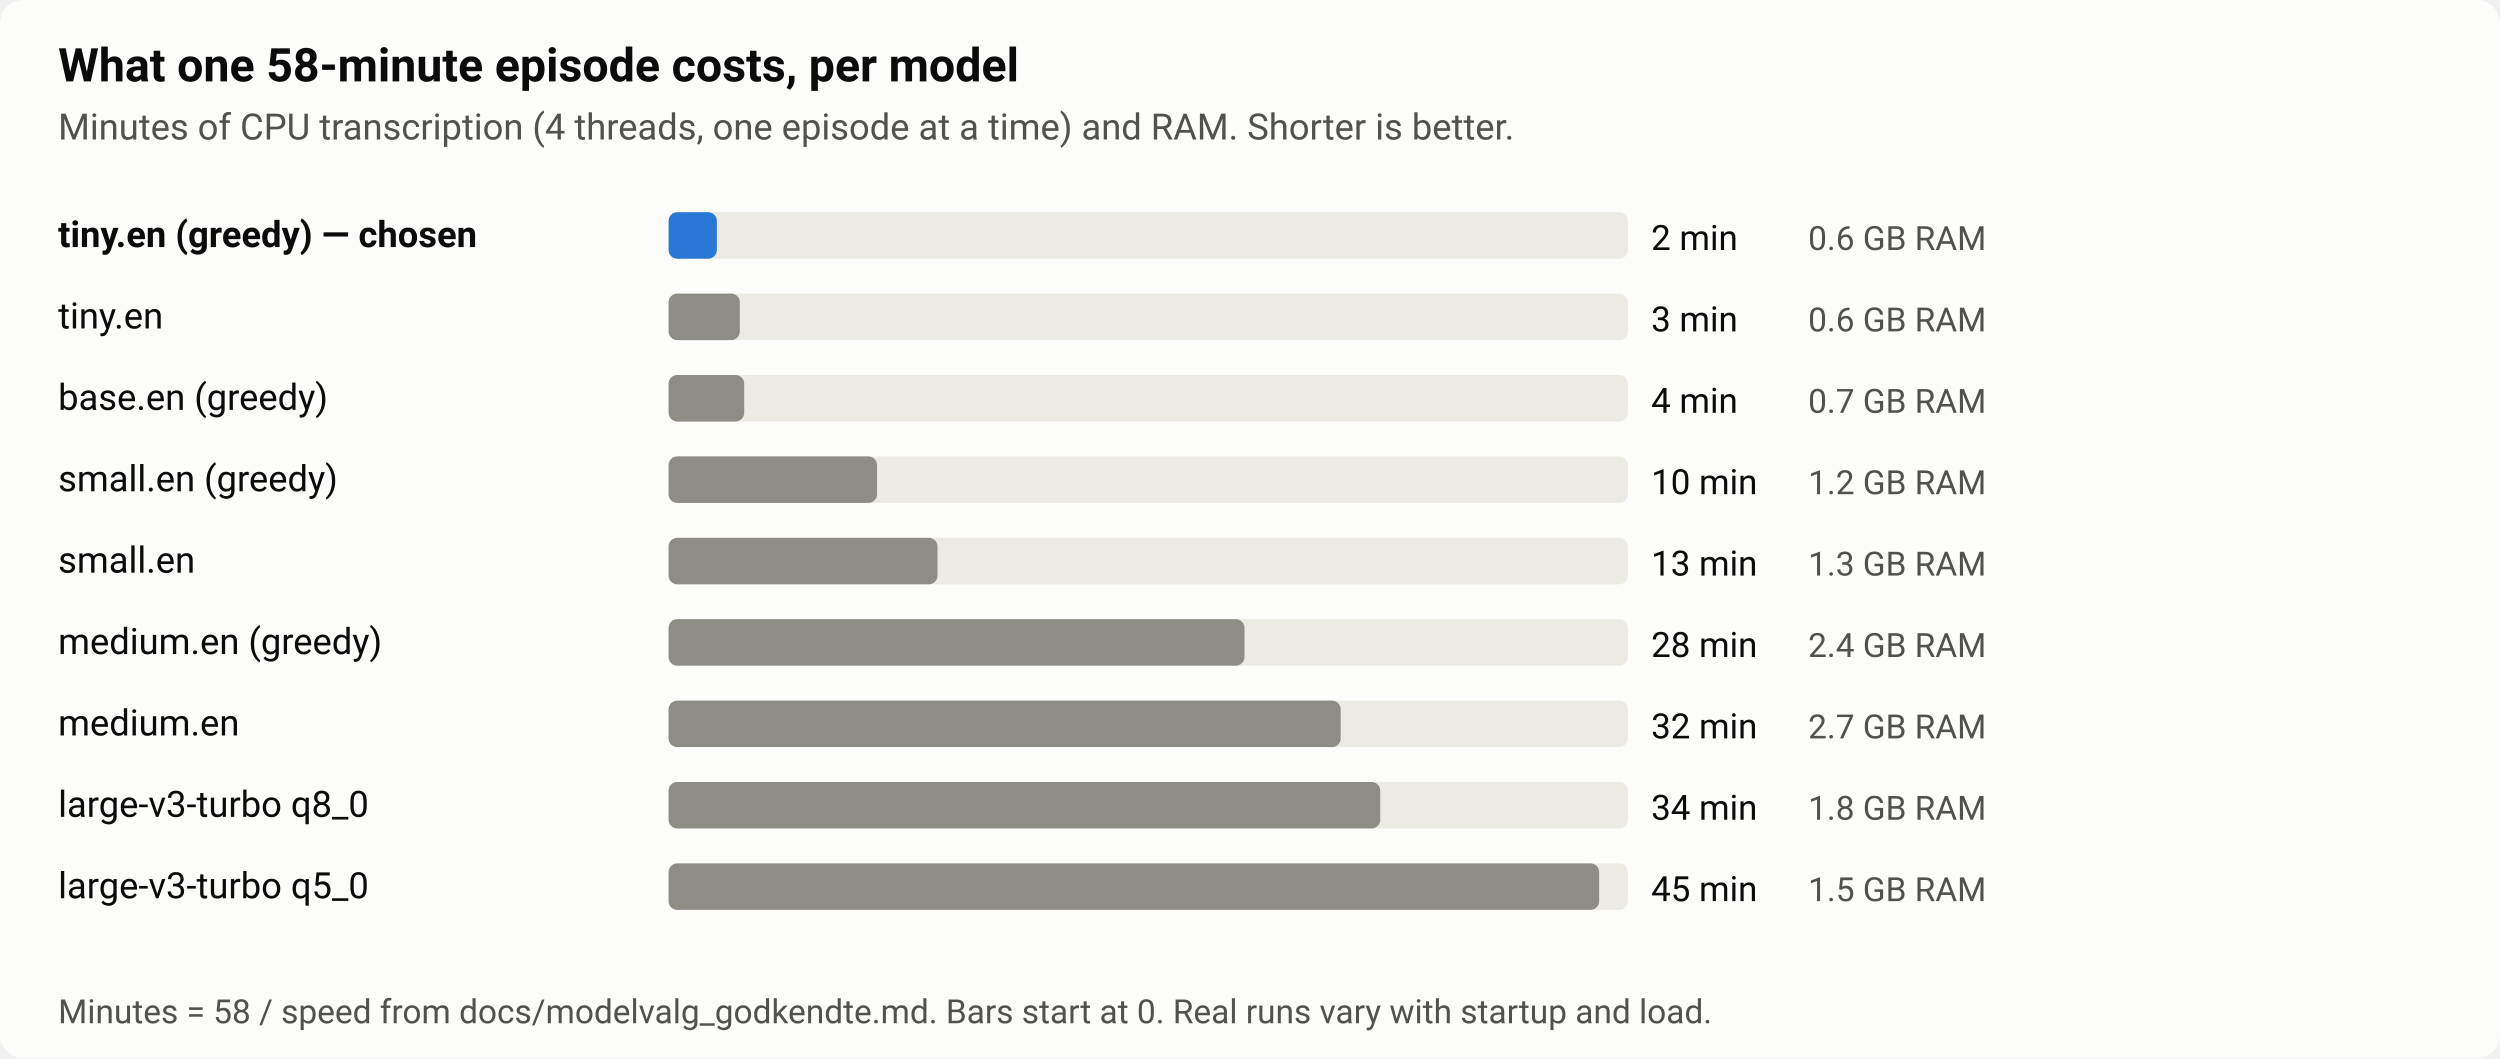
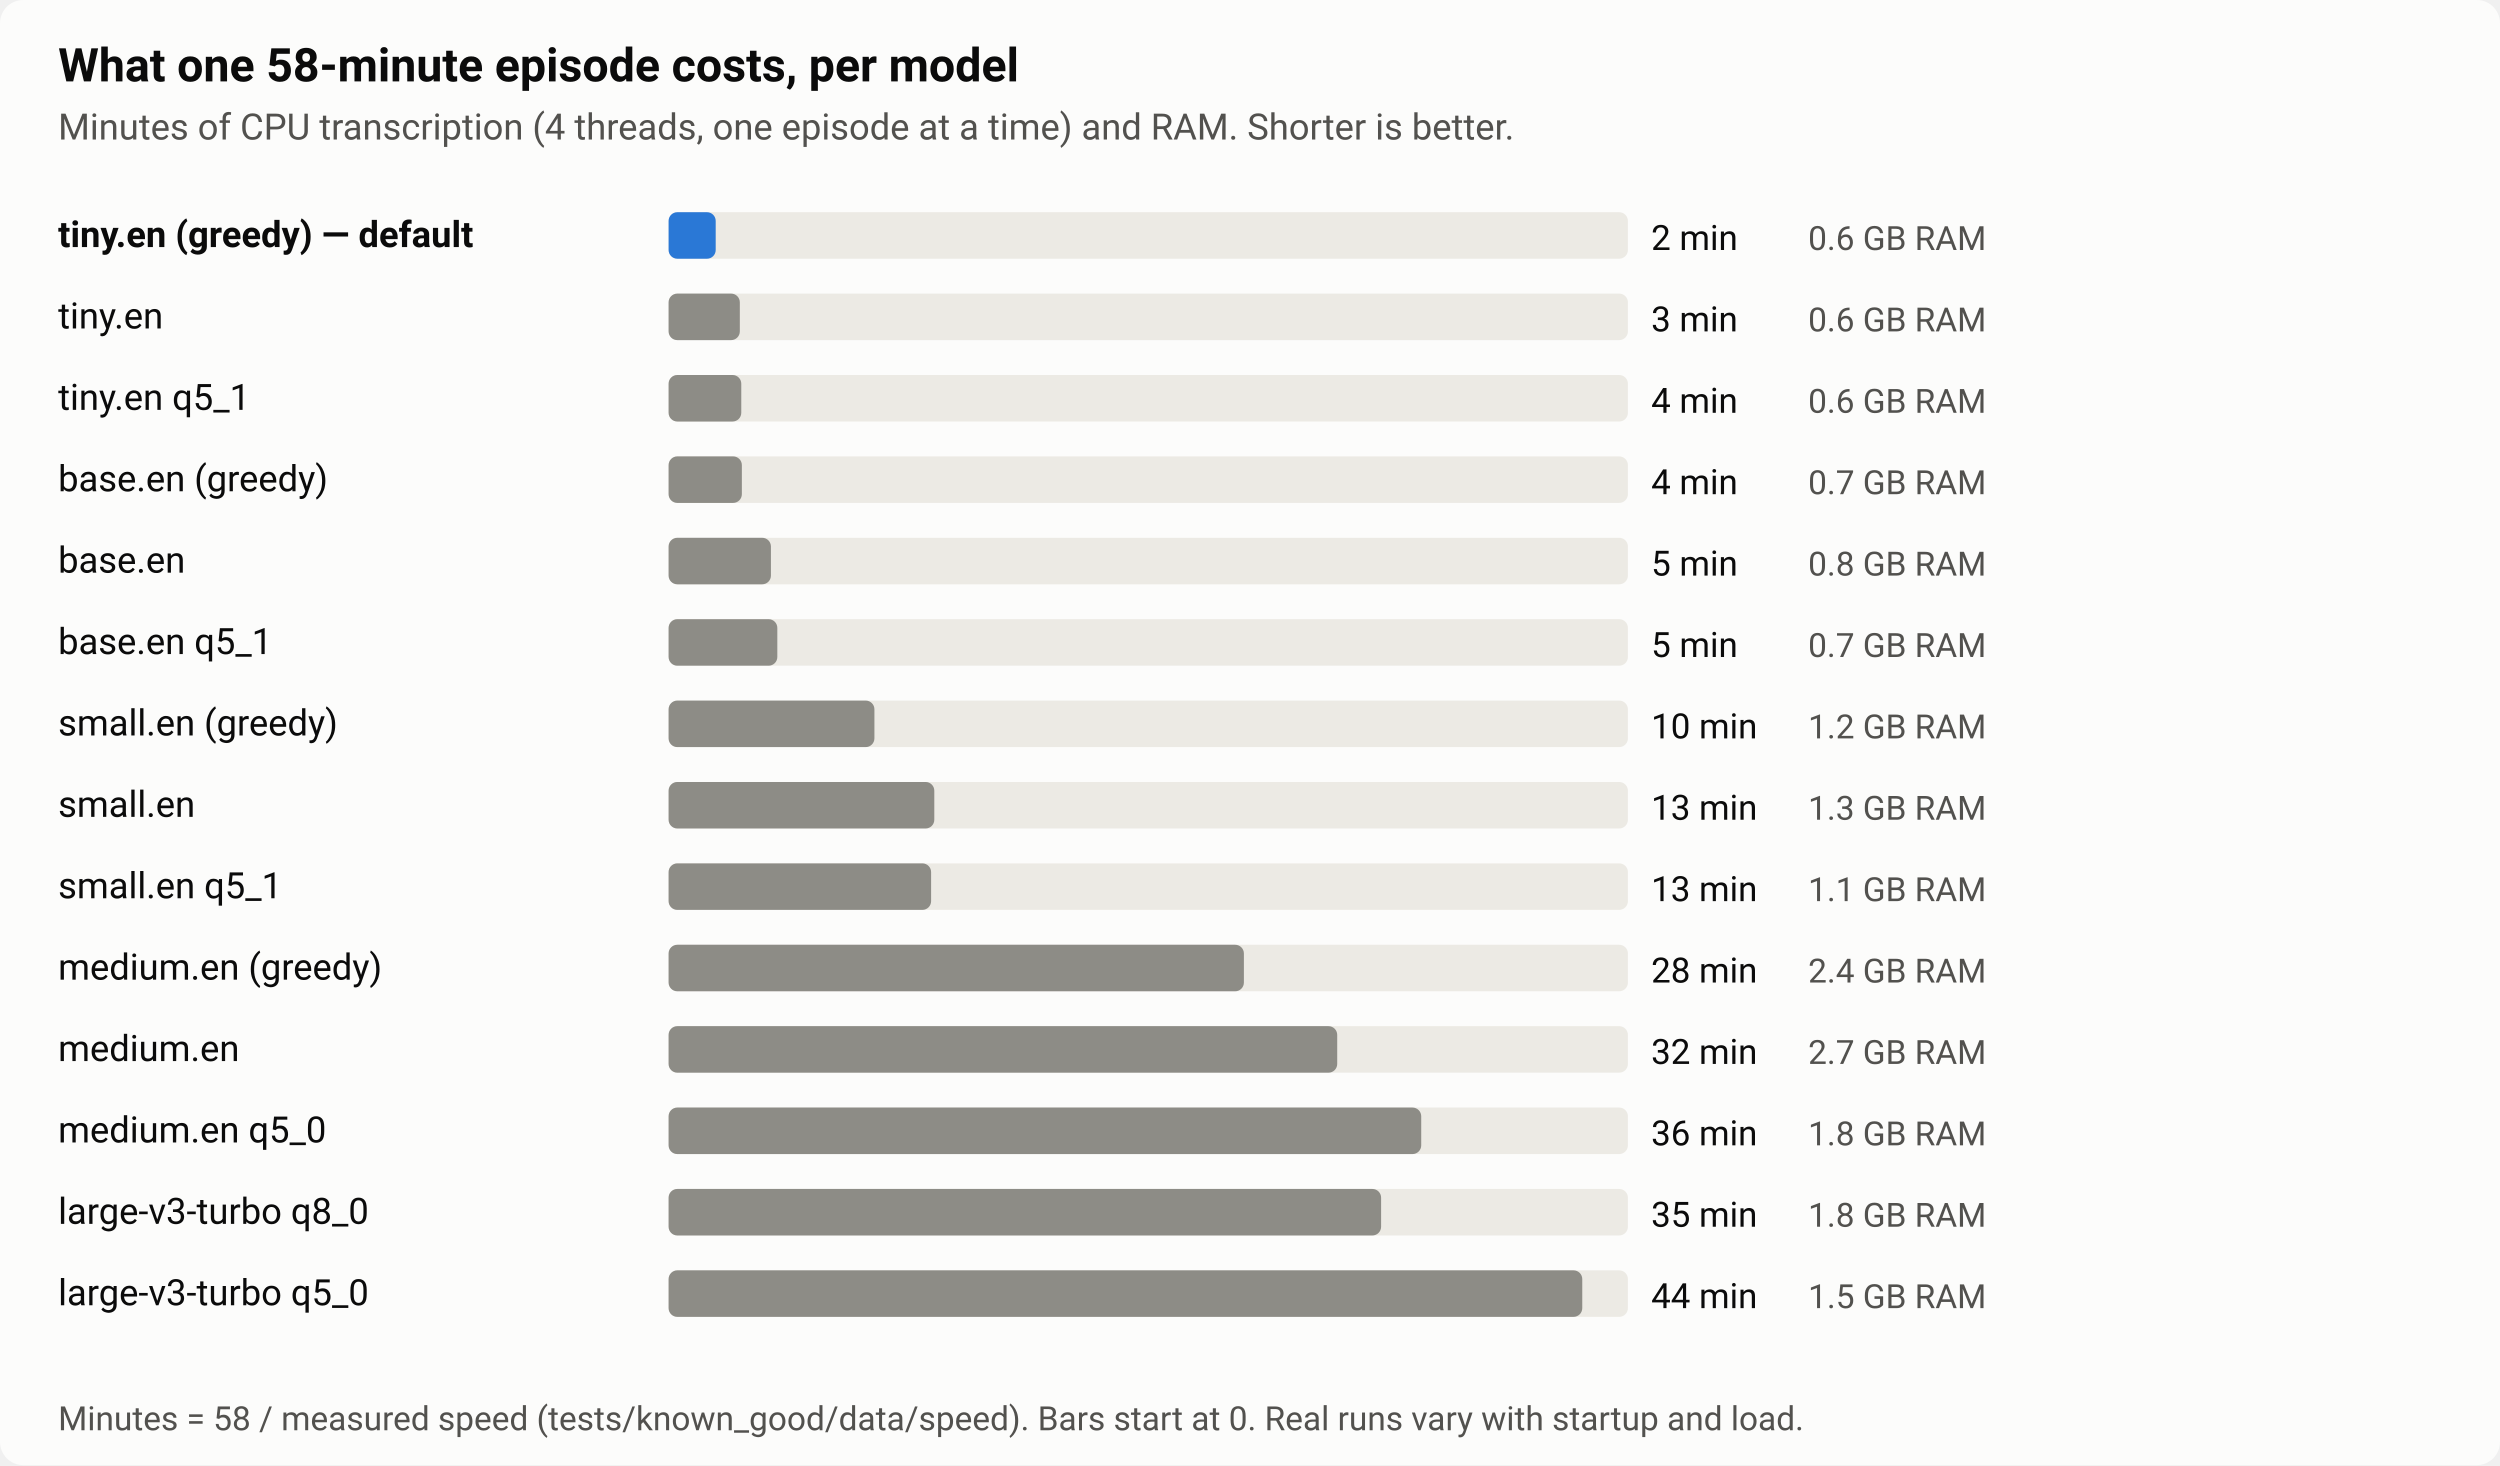
- <svg xmlns="http://www.w3.org/2000/svg" viewBox="0 0 860 364" width="860" height="364" role="img" aria-labelledby="t d">
+ <svg xmlns="http://www.w3.org/2000/svg" viewBox="0 0 860 504" width="860" height="504" role="img" aria-labelledby="t d">
  <style>
  .bg{fill:#fcfcfb}.t1{fill:#0b0b0b}.t2{fill:#52514e}.grid{stroke:#e3e2dc}.track{fill:#eceae4}
  .hi{fill:#2a78d6}.lo{fill:#8d8c86}
  @media (prefers-color-scheme: dark){
    .bg{fill:#1a1a19}.t1{fill:#ffffff}.t2{fill:#c3c2b7}.grid{stroke:#3a3a37}.track{fill:#2b2b29}
    .hi{fill:#3987e5}.lo{fill:#8d8c86}}
  text{font-family:system-ui,-apple-system,'Segoe UI',Roboto,sans-serif}
</style>
-   <rect class="bg" width="860" height="364" rx="8" />
+   <rect class="bg" width="860" height="504" rx="8" />
  <text class="t1" x="20" y="28" font-size="16" font-weight="600">What one 58-minute episode costs, per model</text>
  <text class="t2" x="20" y="48" font-size="12.5">Minutes of CPU transcription (4 threads, one episode at a time) and RAM. Shorter is better.</text>
-   <text class="t1" x="20" y="85" font-size="12.5" font-weight="600">tiny.en (greedy) — chosen</text>
+   <text class="t1" x="20" y="85" font-size="12.5" font-weight="600">tiny.en (greedy) — default</text>
  <rect class="track" x="230" y="73" width="330" height="16" rx="3" />
-   <rect class="hi" x="230" y="73" width="16.6" height="16" rx="3" />
+   <rect class="hi" x="230" y="73" width="16.2" height="16" rx="3" />
  <text class="t1" x="568" y="86" font-size="12">2 min</text>
  <text class="t2" x="622" y="86" font-size="11.5">0.6 GB RAM</text>
  <text class="t1" x="20" y="113" font-size="12.5">tiny.en</text>
  <rect class="track" x="230" y="101" width="330" height="16" rx="3" />
  <rect class="lo" x="230" y="101" width="24.5" height="16" rx="3" />
  <text class="t1" x="568" y="114" font-size="12">3 min</text>
  <text class="t2" x="622" y="114" font-size="11.5">0.6 GB RAM</text>
-   <text class="t1" x="20" y="141" font-size="12.5">base.en (greedy)</text>
+   <text class="t1" x="20" y="141" font-size="12.5">tiny.en q5_1</text>
  <rect class="track" x="230" y="129" width="330" height="16" rx="3" />
-   <rect class="lo" x="230" y="129" width="26.0" height="16" rx="3" />
+   <rect class="lo" x="230" y="129" width="25.0" height="16" rx="3" />
  <text class="t1" x="568" y="142" font-size="12">4 min</text>
-   <text class="t2" x="622" y="142" font-size="11.5">0.7 GB RAM</text>
-   <text class="t1" x="20" y="169" font-size="12.5">small.en (greedy)</text>
+   <text class="t2" x="622" y="142" font-size="11.5">0.6 GB RAM</text>
+   <text class="t1" x="20" y="169" font-size="12.5">base.en (greedy)</text>
  <rect class="track" x="230" y="157" width="330" height="16" rx="3" />
-   <rect class="lo" x="230" y="157" width="71.7" height="16" rx="3" />
-   <text class="t1" x="568" y="170" font-size="12">10 min</text>
-   <text class="t2" x="622" y="170" font-size="11.5">1.2 GB RAM</text>
-   <text class="t1" x="20" y="197" font-size="12.5">small.en</text>
+   <rect class="lo" x="230" y="157" width="25.2" height="16" rx="3" />
+   <text class="t1" x="568" y="170" font-size="12">4 min</text>
+   <text class="t2" x="622" y="170" font-size="11.5">0.7 GB RAM</text>
+   <text class="t1" x="20" y="197" font-size="12.5">base.en</text>
  <rect class="track" x="230" y="185" width="330" height="16" rx="3" />
-   <rect class="lo" x="230" y="185" width="92.5" height="16" rx="3" />
-   <text class="t1" x="568" y="198" font-size="12">13 min</text>
-   <text class="t2" x="622" y="198" font-size="11.5">1.3 GB RAM</text>
-   <text class="t1" x="20" y="225" font-size="12.5">medium.en (greedy)</text>
+   <rect class="lo" x="230" y="185" width="35.2" height="16" rx="3" />
+   <text class="t1" x="568" y="198" font-size="12">5 min</text>
+   <text class="t2" x="622" y="198" font-size="11.5">0.8 GB RAM</text>
+   <text class="t1" x="20" y="225" font-size="12.5">base.en q5_1</text>
  <rect class="track" x="230" y="213" width="330" height="16" rx="3" />
-   <rect class="lo" x="230" y="213" width="198.1" height="16" rx="3" />
-   <text class="t1" x="568" y="226" font-size="12">28 min</text>
-   <text class="t2" x="622" y="226" font-size="11.5">2.4 GB RAM</text>
-   <text class="t1" x="20" y="253" font-size="12.5">medium.en</text>
+   <rect class="lo" x="230" y="213" width="37.4" height="16" rx="3" />
+   <text class="t1" x="568" y="226" font-size="12">5 min</text>
+   <text class="t2" x="622" y="226" font-size="11.5">0.7 GB RAM</text>
+   <text class="t1" x="20" y="253" font-size="12.5">small.en (greedy)</text>
  <rect class="track" x="230" y="241" width="330" height="16" rx="3" />
-   <rect class="lo" x="230" y="241" width="231.2" height="16" rx="3" />
-   <text class="t1" x="568" y="254" font-size="12">32 min</text>
-   <text class="t2" x="622" y="254" font-size="11.5">2.7 GB RAM</text>
-   <text class="t1" x="20" y="281" font-size="12.5">large-v3-turbo q8_0</text>
+   <rect class="lo" x="230" y="241" width="70.8" height="16" rx="3" />
+   <text class="t1" x="568" y="254" font-size="12">10 min</text>
+   <text class="t2" x="622" y="254" font-size="11.5">1.2 GB RAM</text>
+   <text class="t1" x="20" y="281" font-size="12.5">small.en</text>
  <rect class="track" x="230" y="269" width="330" height="16" rx="3" />
-   <rect class="lo" x="230" y="269" width="244.8" height="16" rx="3" />
-   <text class="t1" x="568" y="282" font-size="12">34 min</text>
-   <text class="t2" x="622" y="282" font-size="11.5">1.8 GB RAM</text>
-   <text class="t1" x="20" y="309" font-size="12.5">large-v3-turbo q5_0</text>
+   <rect class="lo" x="230" y="269" width="91.4" height="16" rx="3" />
+   <text class="t1" x="568" y="282" font-size="12">13 min</text>
+   <text class="t2" x="622" y="282" font-size="11.5">1.3 GB RAM</text>
+   <text class="t1" x="20" y="309" font-size="12.5">small.en q5_1</text>
  <rect class="track" x="230" y="297" width="330" height="16" rx="3" />
-   <rect class="lo" x="230" y="297" width="320.1" height="16" rx="3" />
-   <text class="t1" x="568" y="310" font-size="12">45 min</text>
-   <text class="t2" x="622" y="310" font-size="11.5">1.5 GB RAM</text>
-   <text class="t2" x="20" y="352" font-size="11.5">Minutes = 58 / speed from docs/modelvalg_godkendte.md. Bars start at 0. Real runs vary with startup and load.</text>
+   <rect class="lo" x="230" y="297" width="90.3" height="16" rx="3" />
+   <text class="t1" x="568" y="310" font-size="12">13 min</text>
+   <text class="t2" x="622" y="310" font-size="11.5">1.1 GB RAM</text>
+   <text class="t1" x="20" y="337" font-size="12.5">medium.en (greedy)</text>
+   <rect class="track" x="230" y="325" width="330" height="16" rx="3" />
+   <rect class="lo" x="230" y="325" width="197.9" height="16" rx="3" />
+   <text class="t1" x="568" y="338" font-size="12">28 min</text>
+   <text class="t2" x="622" y="338" font-size="11.5">2.4 GB RAM</text>
+   <text class="t1" x="20" y="365" font-size="12.5">medium.en</text>
+   <rect class="track" x="230" y="353" width="330" height="16" rx="3" />
+   <rect class="lo" x="230" y="353" width="230.0" height="16" rx="3" />
+   <text class="t1" x="568" y="366" font-size="12">32 min</text>
+   <text class="t2" x="622" y="366" font-size="11.5">2.7 GB RAM</text>
+   <text class="t1" x="20" y="393" font-size="12.5">medium.en q5_0</text>
+   <rect class="track" x="230" y="381" width="330" height="16" rx="3" />
+   <rect class="lo" x="230" y="381" width="258.9" height="16" rx="3" />
+   <text class="t1" x="568" y="394" font-size="12">36 min</text>
+   <text class="t2" x="622" y="394" font-size="11.5">1.8 GB RAM</text>
+   <text class="t1" x="20" y="421" font-size="12.5">large-v3-turbo q8_0</text>
+   <rect class="track" x="230" y="409" width="330" height="16" rx="3" />
+   <rect class="lo" x="230" y="409" width="245.1" height="16" rx="3" />
+   <text class="t1" x="568" y="422" font-size="12">35 min</text>
+   <text class="t2" x="622" y="422" font-size="11.5">1.8 GB RAM</text>
+   <text class="t1" x="20" y="449" font-size="12.5">large-v3-turbo q5_0</text>
+   <rect class="track" x="230" y="437" width="330" height="16" rx="3" />
+   <rect class="lo" x="230" y="437" width="314.3" height="16" rx="3" />
+   <text class="t1" x="568" y="450" font-size="12">44 min</text>
+   <text class="t2" x="622" y="450" font-size="11.5">1.5 GB RAM</text>
+   <text class="t2" x="20" y="492" font-size="11.5">Minutes = 58 / measured speed (tests/known_good/data/speed). Bars start at 0. Real runs vary with startup and load.</text>
</svg>
